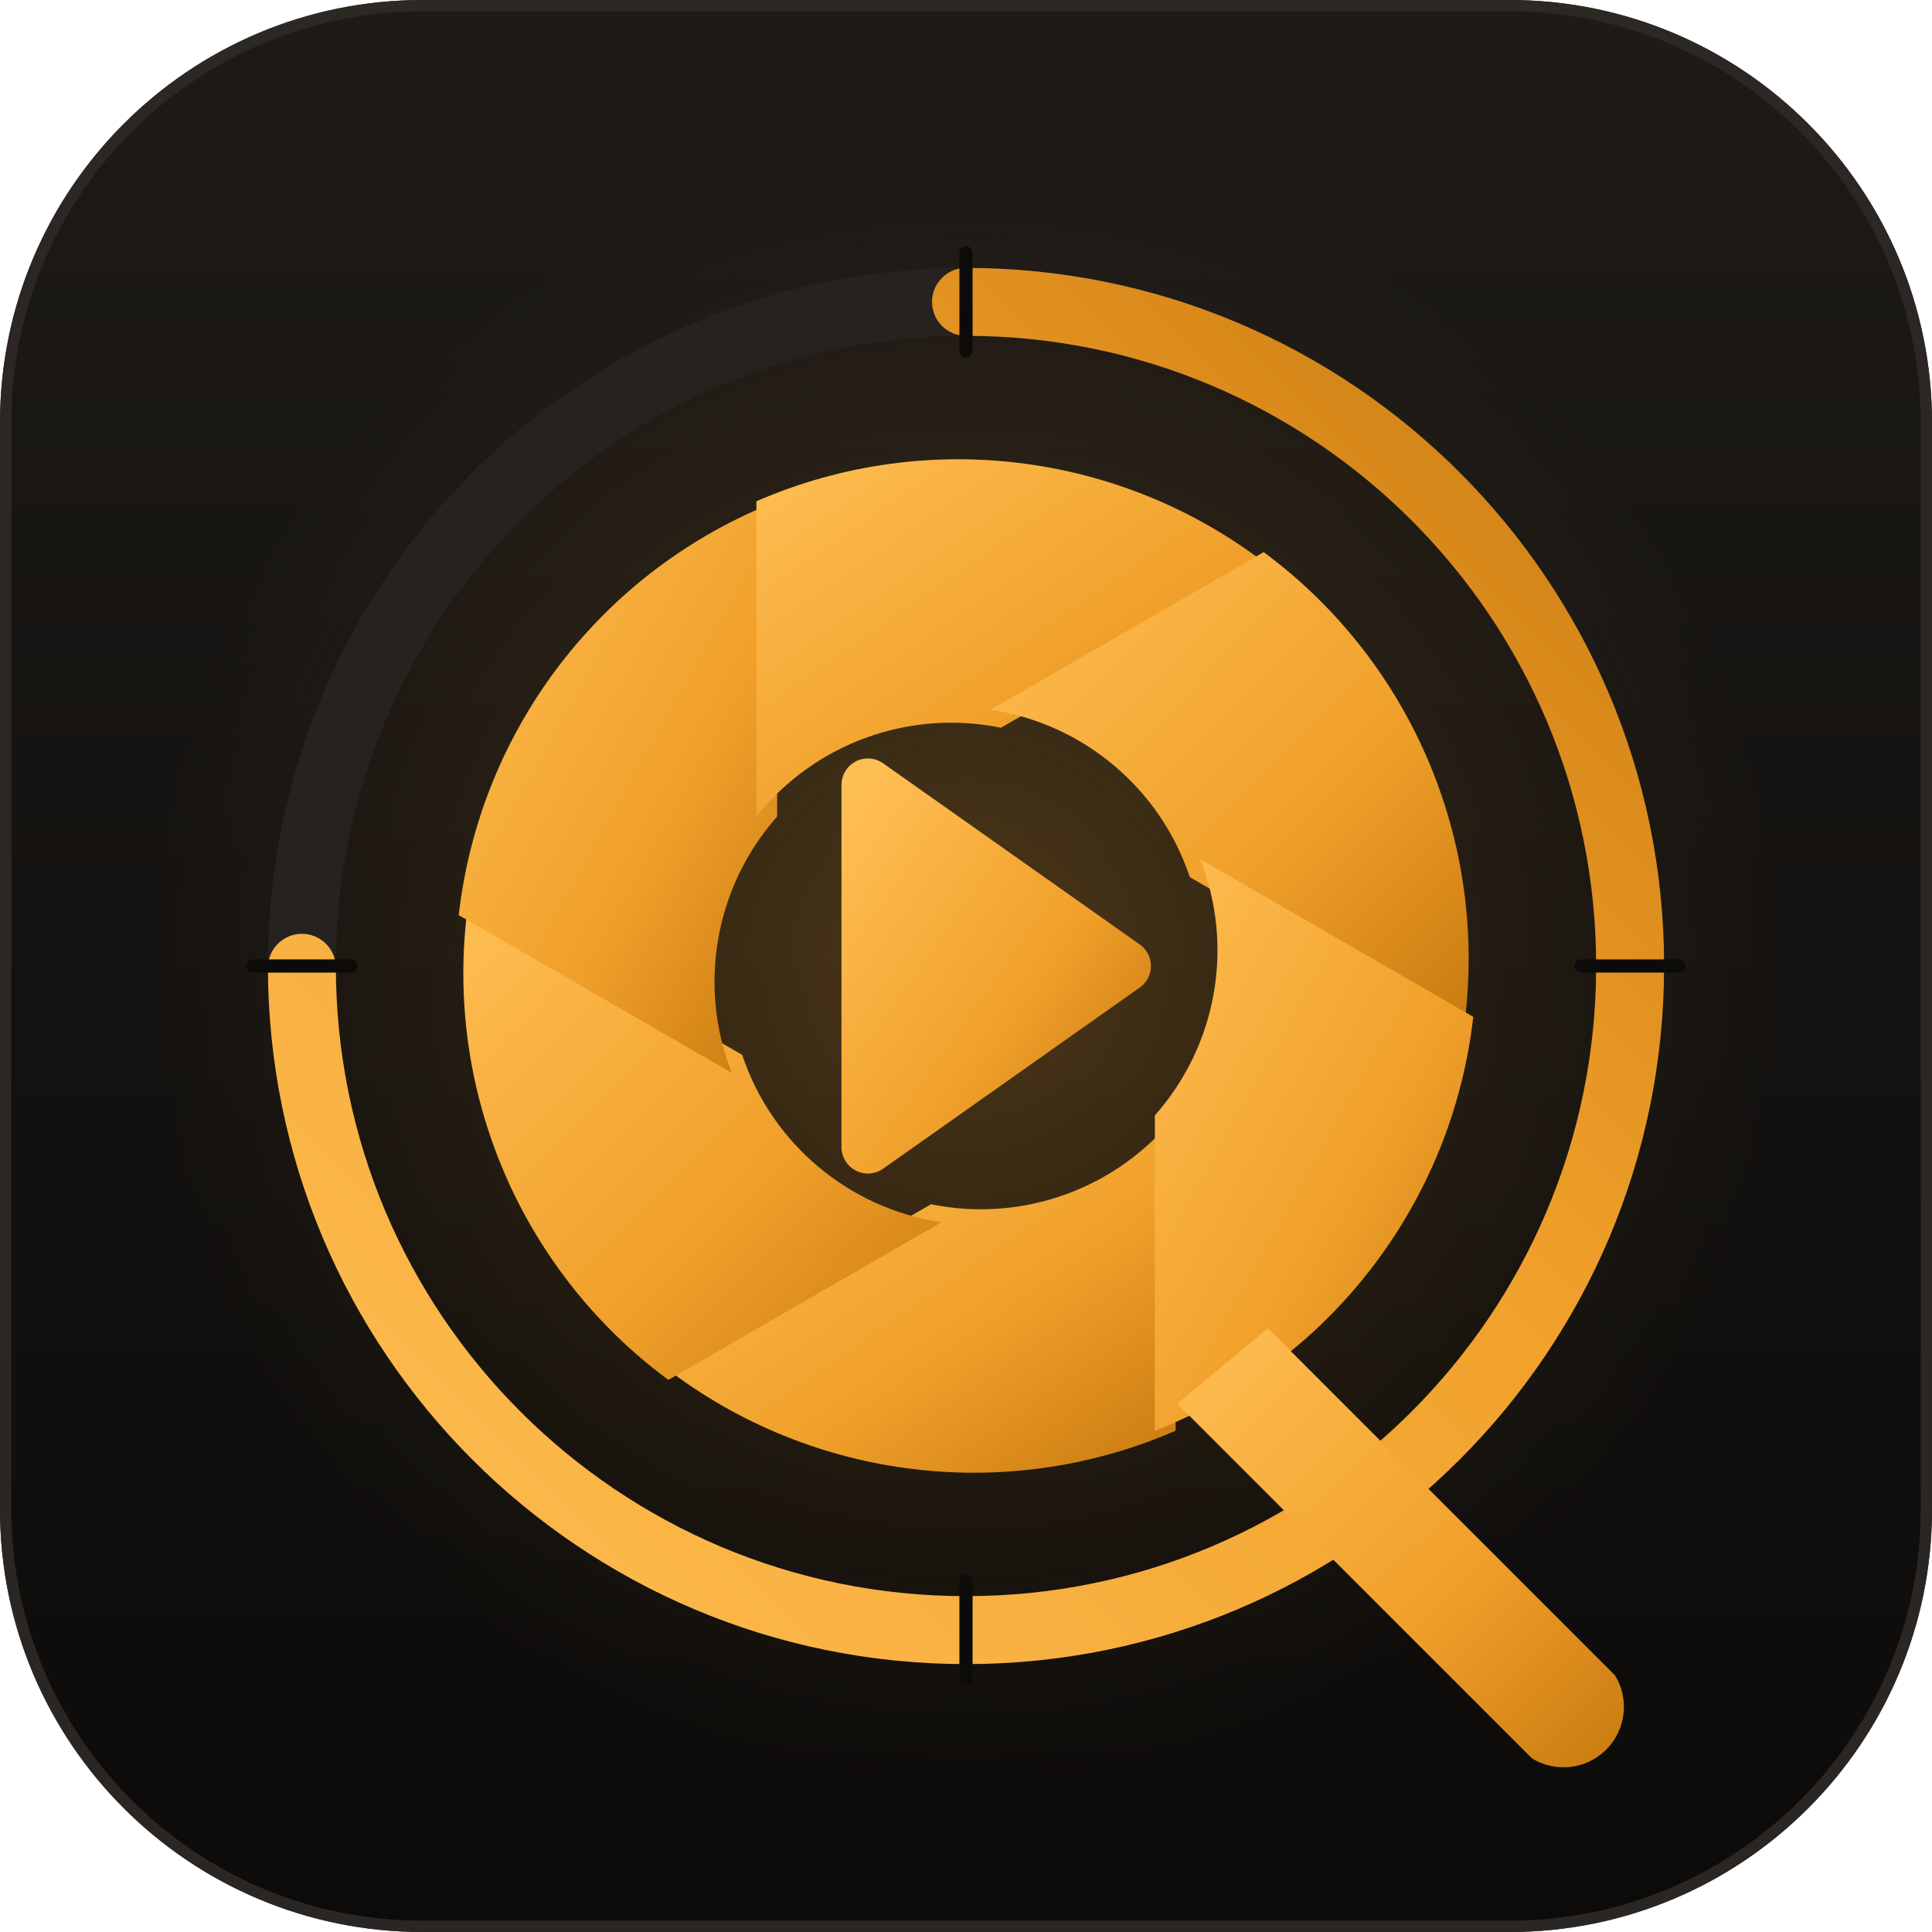
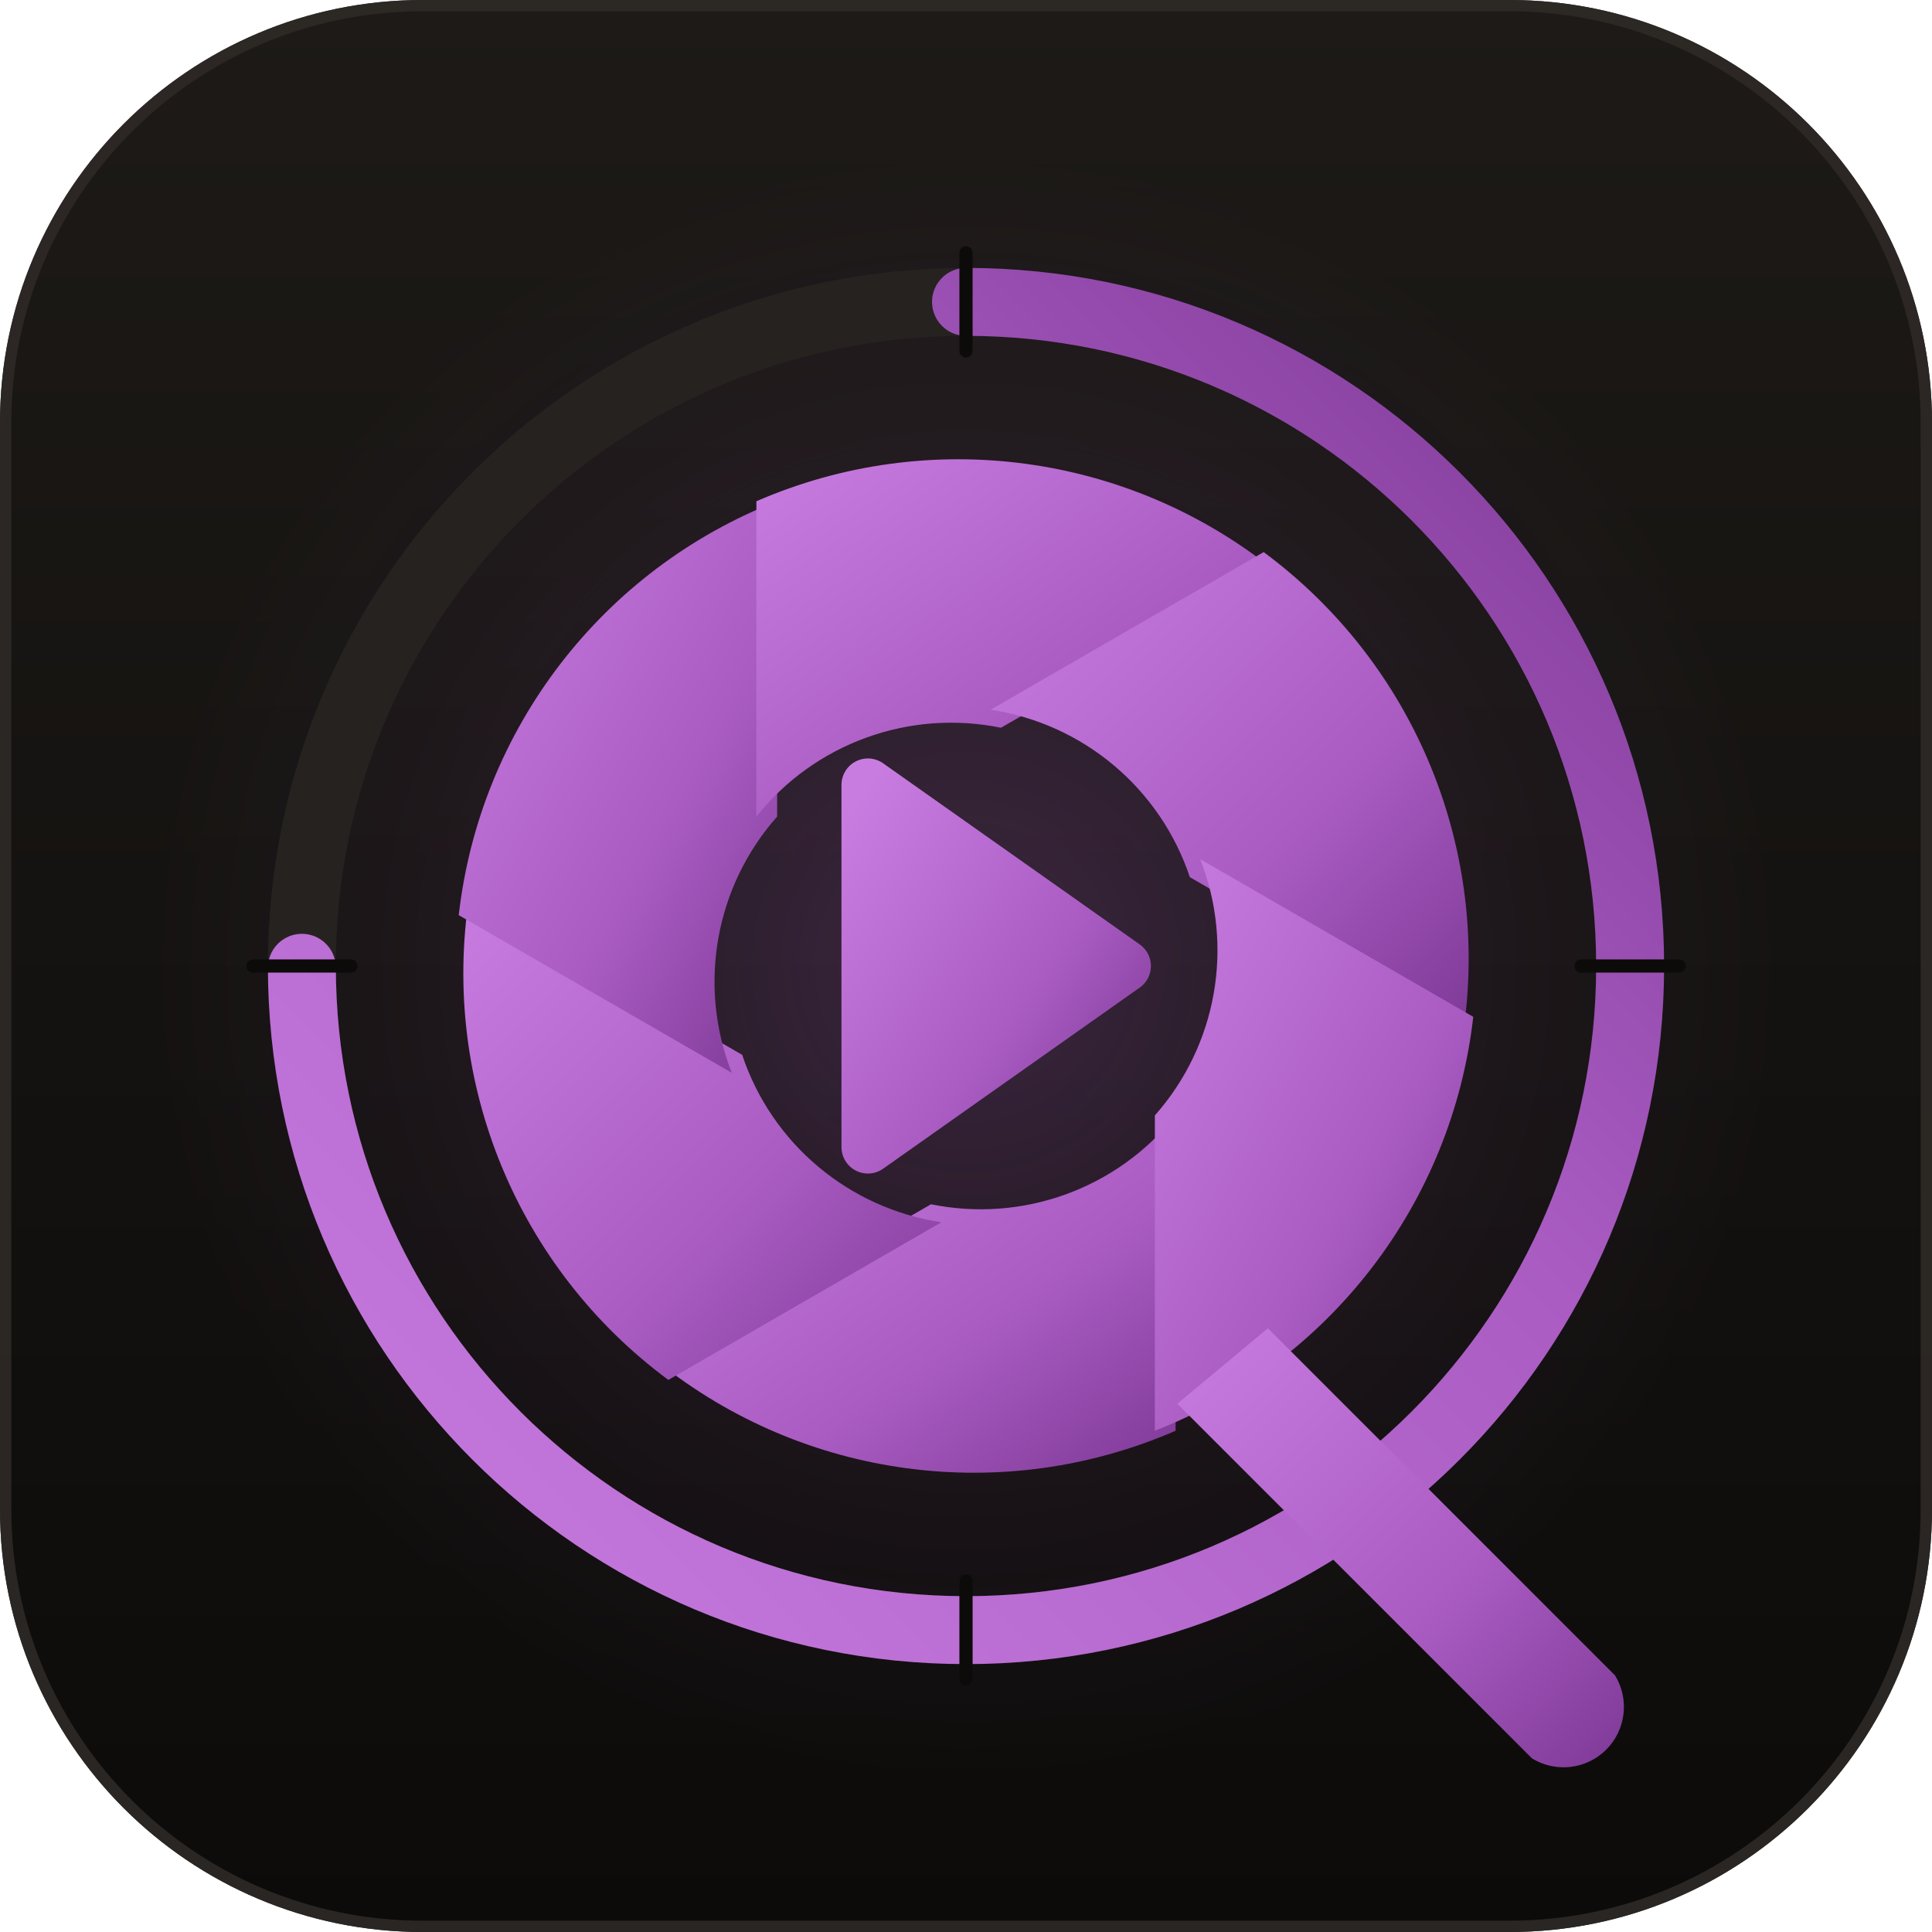
<svg xmlns="http://www.w3.org/2000/svg" width="512" height="512" viewBox="0 0 512 512" role="img" aria-label="StrmQt">
  <defs>
    <linearGradient id="tileGrad" x1="0%" y1="0%" x2="0%" y2="100%">
      <stop offset="0%" stop-color="#1D1A17" />
      <stop offset="100%" stop-color="#0C0B0A" />
    </linearGradient>
    <linearGradient id="accentGrad" x1="0%" y1="0%" x2="100%" y2="100%">
-       <stop offset="0%" stop-color="#FFBE53" />
-       <stop offset="60%" stop-color="#F0A02A" />
-       <stop offset="100%" stop-color="#C87A10" />
+       <stop offset="0%" stop-color="#C87CE0" />
+       <stop offset="60%" stop-color="#AA5CC3" />
+       <stop offset="100%" stop-color="#7E3996" />
    </linearGradient>
    <radialGradient id="projectorGlow" cx="50%" cy="50%" r="50%">
-       <stop offset="0%" stop-color="#F0A02A" stop-opacity="0.26" />
-       <stop offset="65%" stop-color="#F0A02A" stop-opacity="0.06" />
-       <stop offset="100%" stop-color="#F0A02A" stop-opacity="0" />
+       <stop offset="0%" stop-color="#AA5CC3" stop-opacity="0.26" />
+       <stop offset="65%" stop-color="#AA5CC3" stop-opacity="0.06" />
+       <stop offset="100%" stop-color="#AA5CC3" stop-opacity="0" />
    </radialGradient>
  </defs>
  <rect x="0" y="0" width="512" height="512" rx="112" ry="112" fill="url(#tileGrad)" />
  <rect x="1.5" y="1.5" width="509" height="509" rx="110.5" ry="110.5" fill="none" stroke="#2E2A26" stroke-width="3" stroke-opacity="0.9" />
  <circle cx="256.0" cy="256.0" r="220" fill="url(#projectorGlow)" />
  <circle cx="256.0" cy="256.0" r="176.0" fill="none" stroke="#262220" stroke-width="18" />
  <circle cx="256.0" cy="256.0" r="176.0" fill="none" stroke="url(#accentGrad)" stroke-width="18" stroke-linecap="round" stroke-dasharray="829 277" transform="rotate(-90 256.0 256.0)" />
  <line x1="419.0" y1="256.0" x2="445.0" y2="256.0" stroke="#0C0B0A" stroke-width="3.5" stroke-linecap="round" />
  <line x1="256.0" y1="419.0" x2="256.0" y2="445.0" stroke="#0C0B0A" stroke-width="3.5" stroke-linecap="round" />
  <line x1="93.0" y1="256.0" x2="67.0" y2="256.0" stroke="#0C0B0A" stroke-width="3.5" stroke-linecap="round" />
  <line x1="256.0" y1="93.0" x2="256.0" y2="67.0" stroke="#0C0B0A" stroke-width="3.5" stroke-linecap="round" />
  <g fill="url(#accentGrad)">
    <path d="M 311.55 295.60 L 311.55 379.16 A 134.00 134.00 0 0 1 174.37 360.92 L 246.73 319.14 A 66.00 66.00 0 0 0 311.55 295.60 Z" />
    <path d="M 249.48 323.91 L 177.12 365.69 A 134.00 134.00 0 0 1 124.32 237.77 L 196.68 279.54 A 66.00 66.00 0 0 0 249.48 323.91 Z" />
    <path d="M 193.93 284.31 L 121.57 242.53 A 134.00 134.00 0 0 1 205.95 132.84 L 205.95 216.40 A 66.00 66.00 0 0 0 193.93 284.31 Z" />
    <path d="M 200.45 216.40 L 200.45 132.84 A 134.00 134.00 0 0 1 337.63 151.08 L 265.27 192.86 A 66.00 66.00 0 0 0 200.45 216.40 Z" />
    <path d="M 262.52 188.09 L 334.88 146.31 A 134.00 134.00 0 0 1 387.68 274.23 L 315.32 232.46 A 66.00 66.00 0 0 0 262.52 188.09 Z" />
    <path d="M 318.07 227.69 L 390.43 269.47 A 134.00 134.00 0 0 1 306.05 379.16 L 306.05 295.60 A 66.00 66.00 0 0 0 318.07 227.69 Z" />
    <path d="M 336.00 352.00 L 428.00 444.00 A 16 16 0 0 1 406.00 466.00 L 312.00 372.00 Z" />
  </g>
  <path d="M 230.0 208.0 L 230.0 304.0 L 298.0 256.0 Z" fill="url(#accentGrad)" stroke="url(#accentGrad)" stroke-width="14" stroke-linejoin="round" stroke-linecap="round" />
</svg>
